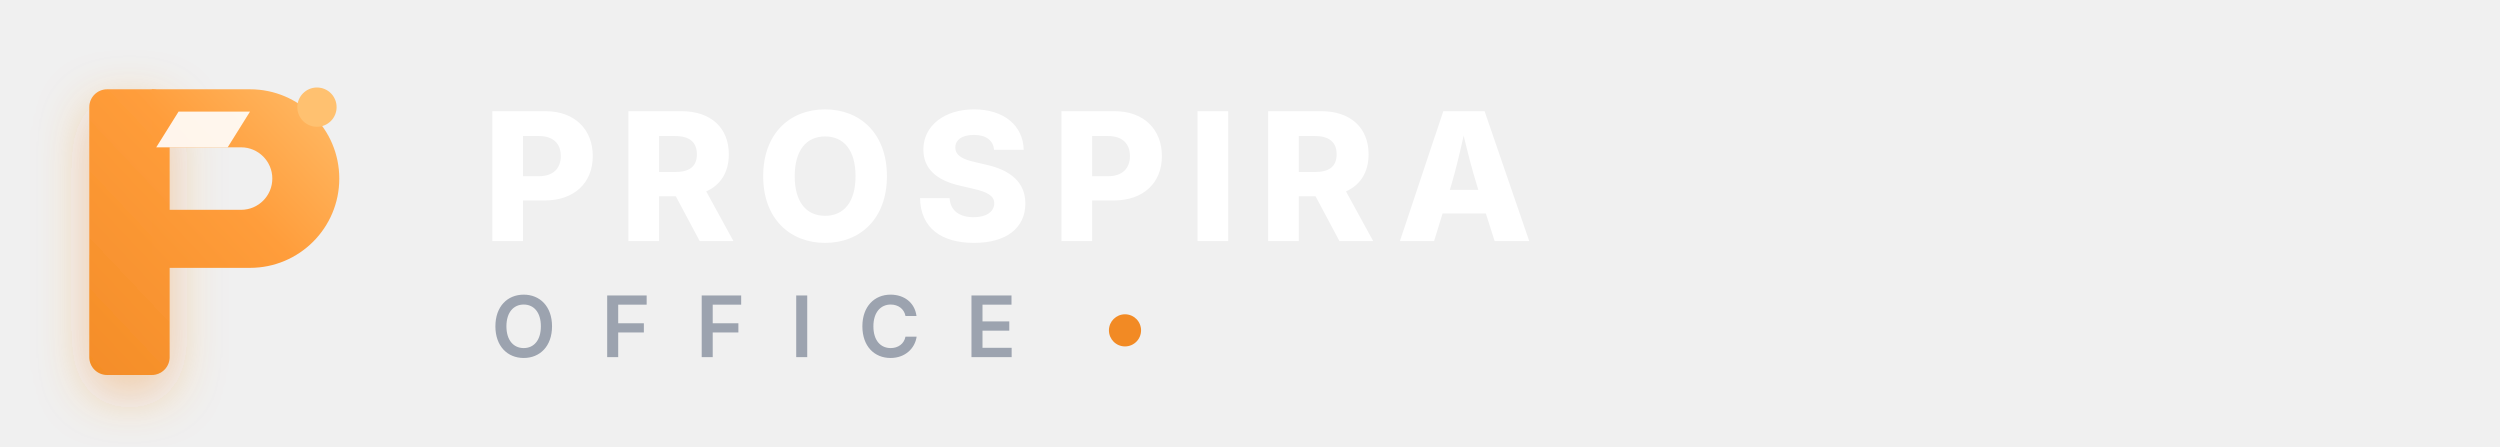
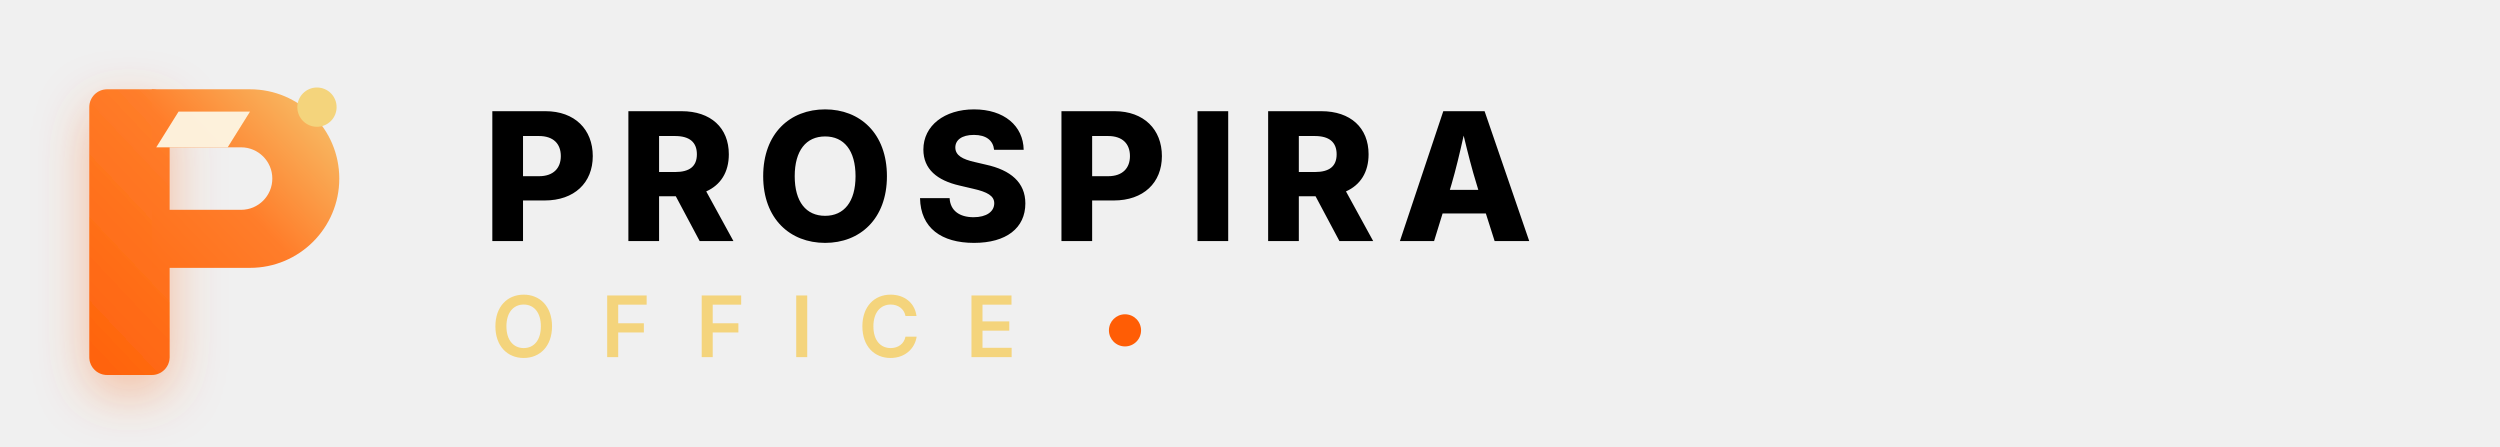
<svg xmlns="http://www.w3.org/2000/svg" viewBox="0 0 280 50" fill="none">
  <defs>
-     <linearGradient id="logoGrad" x1="4" y1="42" x2="40" y2="8" gradientUnits="userSpaceOnUse">
-       <stop offset="0%" stop-color="#F28A24" />
-       <stop offset="60%" stop-color="#FF9D3B" />
-       <stop offset="100%" stop-color="#FFC170" />
+     <linearGradient id="logoGradRef" x1="4" y1="42" x2="40" y2="8" gradientUnits="userSpaceOnUse">
+       <stop offset="0%" stop-color="#FF5D05" />
+       <stop offset="60%" stop-color="#FF7D2A" />
+       <stop offset="100%" stop-color="#F4D47C" />
    </linearGradient>
-     <filter id="logoGlow" x="-2" y="-2" width="50" height="50" filterUnits="userSpaceOnUse">
-       <feDropShadow dx="0" dy="2" stdDeviation="3" flood-color="#F28A24" flood-opacity="0.4" />
+     <filter id="logoGlowRef" x="-2" y="-2" width="50" height="50" filterUnits="userSpaceOnUse">
+       <feDropShadow dx="0" dy="2" stdDeviation="3" flood-color="#FF5D05" flood-opacity="0.35" />
    </filter>
  </defs>
  <g transform="translate(2, 2)">
-     <path d="M8 38L8 10C8 8.895 8.895 8 10 8H15C16.105 8 17 8.895 17 10V38C17 39.105 16.105 40 15 40H10C8.895 40 8 39.105 8 38Z" fill="url(#logoGrad)" filter="url(#logoGlow)" />
-     <path d="M15 8H26C31.523 8 36 12.477 36 18C36 23.523 31.523 28 26 28H15V21.5H25C26.933 21.5 28.5 19.933 28.5 18C28.5 16.067 26.933 14.5 25 14.5H15V8Z" fill="url(#logoGrad)" />
-     <polygon points="18,10.5 26,10.5 23.5,14.5 15.5,14.5" fill="#FFFFFF" opacity="0.9" />
-     <circle cx="33.5" cy="10" r="2.2" fill="#FFC170" />
+     <path d="M8 38L8 10C8 8.895 8.895 8 10 8H15C16.105 8 17 8.895 17 10V38C17 39.105 16.105 40 15 40H10C8.895 40 8 39.105 8 38Z" fill="url(#logoGradRef)" filter="url(#logoGlowRef)" />
+     <path d="M15 8H26C31.523 8 36 12.477 36 18C36 23.523 31.523 28 26 28H15V21.5H25C26.933 21.5 28.5 19.933 28.5 18C28.5 16.067 26.933 14.5 25 14.5H15V8Z" fill="url(#logoGradRef)" />
+     <polygon points="18,10.5 26,10.5 23.5,14.5 15.5,14.5" fill="#FDF6E3" opacity="0.95" />
+     <circle cx="33.5" cy="10" r="2.2" fill="#F4D47C" />
  </g>
-   <text x="54" y="27" font-family="'Space Grotesk', 'Inter', -apple-system, sans-serif" font-size="20" font-weight="800" letter-spacing="2.2" fill="#FFFFFF">PROSPIRA</text>
-   <text x="55" y="40" font-family="'Inter', -apple-system, sans-serif" font-size="9.5" font-weight="600" letter-spacing="5" fill="#9CA3AF">OFFICE</text>
-   <circle cx="126" cy="37" r="1.8" fill="#F28A24" />
+   <text x="54" y="27" font-family="'Space Grotesk', 'Inter', -apple-system, sans-serif" font-size="20" font-weight="800" letter-spacing="2.2" fill="currentColor">PROSPIRA</text>
+   <text x="55" y="40" font-family="'Inter', -apple-system, sans-serif" font-size="9.5" font-weight="600" letter-spacing="5" fill="#F4D47C">OFFICE</text>
+   <circle cx="126" cy="37" r="1.8" fill="#FF5D05" />
</svg>
